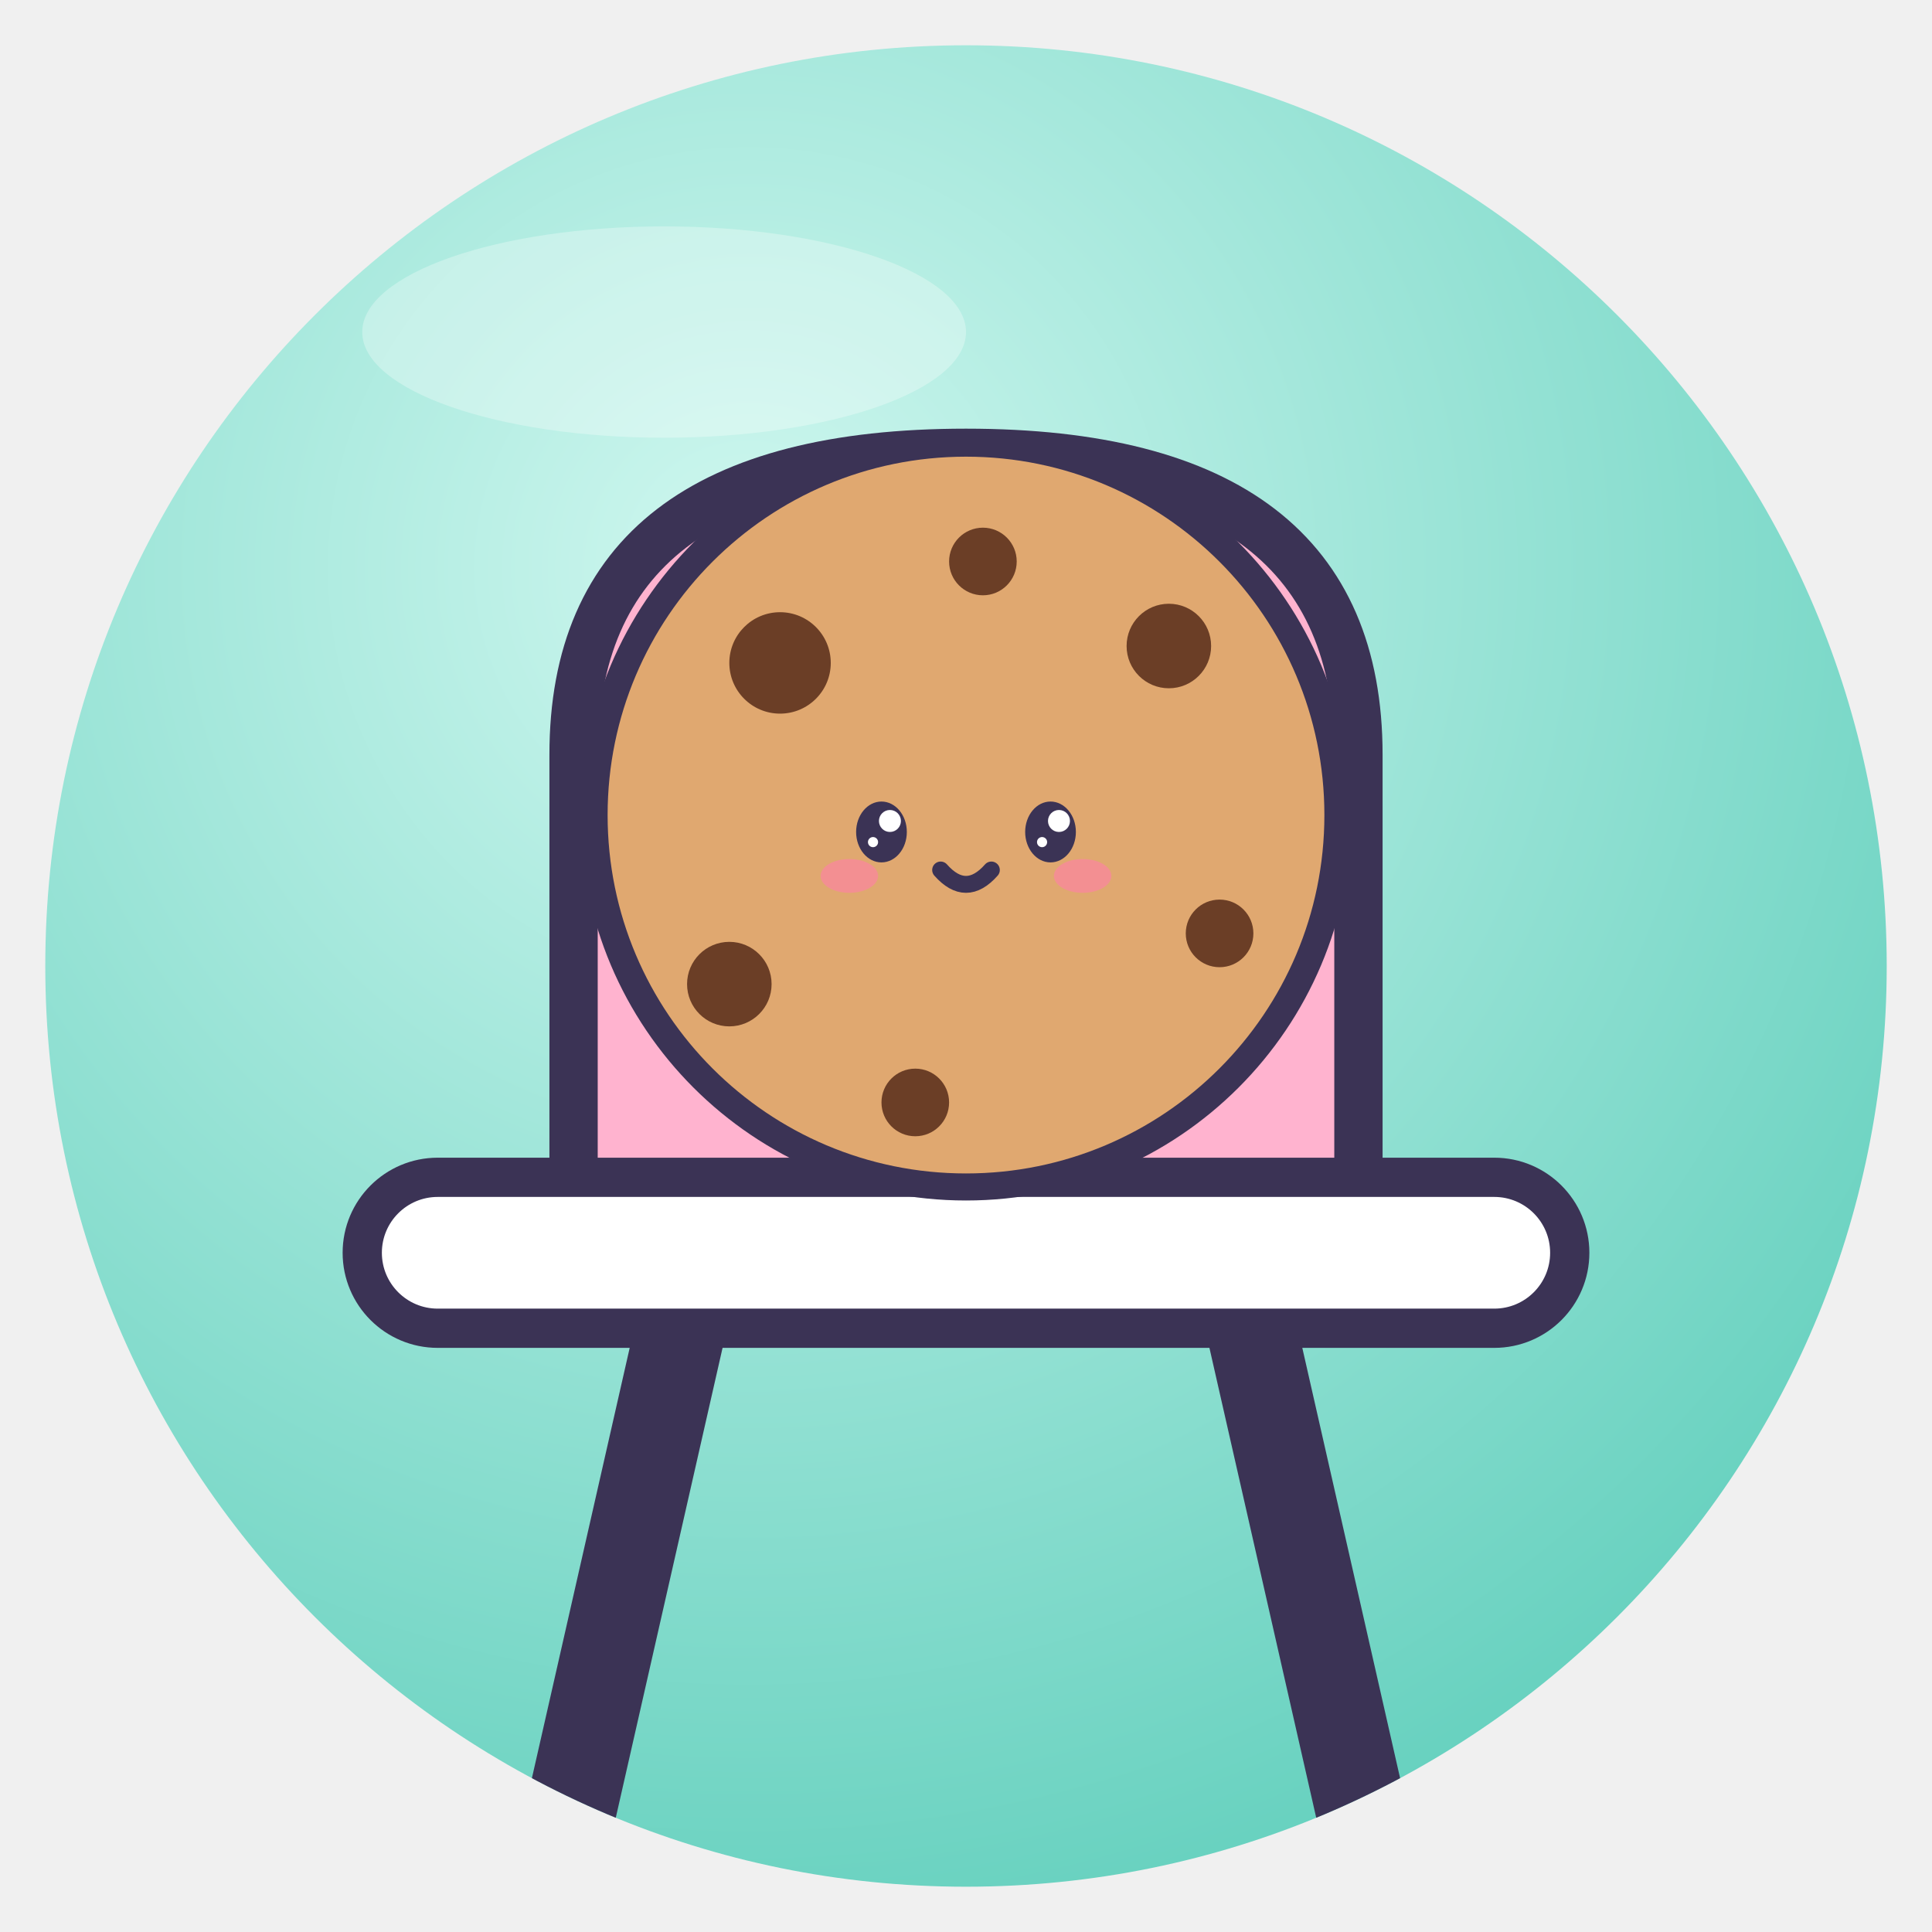
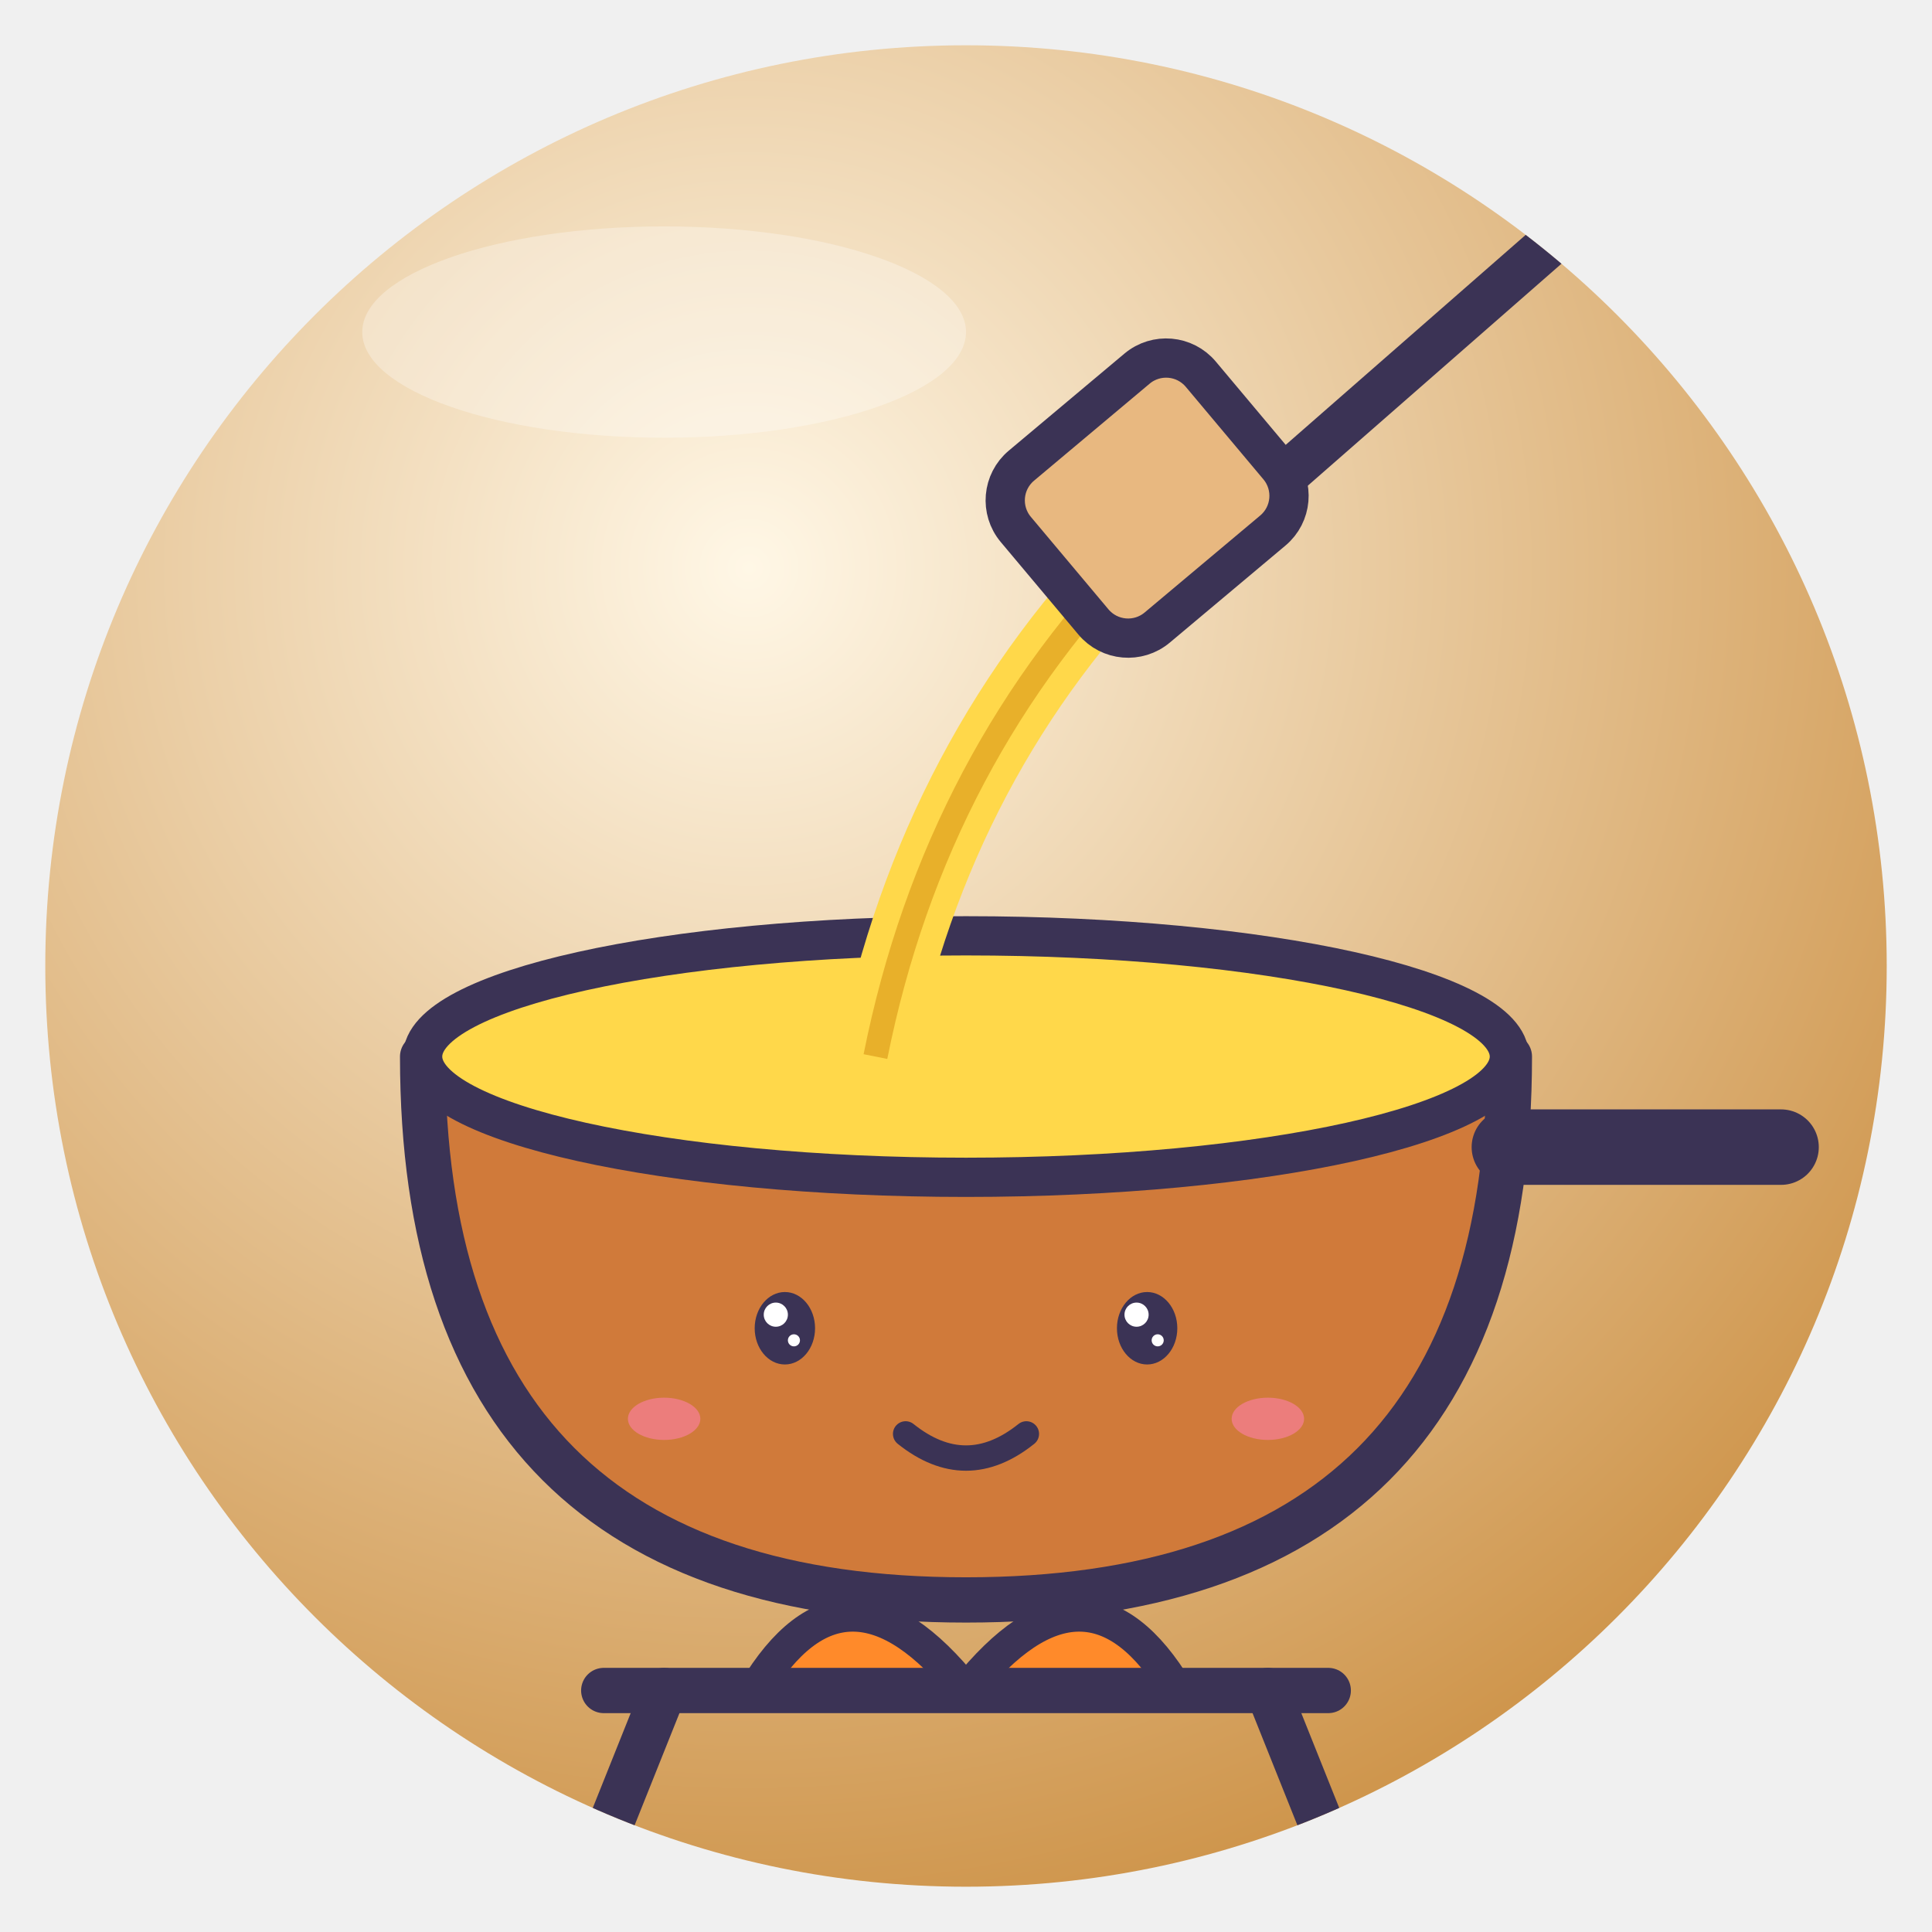
<svg xmlns="http://www.w3.org/2000/svg" viewBox="0 0 128 128" width="128" height="128">
  <defs>
    <radialGradient id="g" cx="38%" cy="28%" r="85%">
-       <stop offset="0" stop-color="#CFF7EF" />
-       <stop offset="1" stop-color="#5CCDBA" />
+       <stop offset="0" stop-color="#FFF7E6" />
+       <stop offset="1" stop-color="#C98A3A" />
    </radialGradient>
    <clipPath id="c">
      <circle cx="64" cy="64" r="61" />
    </clipPath>
  </defs>
  <circle cx="64" cy="64" r="61" fill="url(#g)" />
  <g clip-path="url(#c)">
-     <path d="M36 128 L46 84 M92 128 L82 84" stroke="#3B3355" stroke-linejoin="round" stroke-linecap="round" stroke-width="6" />
-     <path d="M38 50 Q38 30 64 30 Q90 30 90 50 V84 H38Z" fill="#FFB3CF" stroke="#3B3355" stroke-width="3.2" stroke-linejoin="round" stroke-linecap="round" />
-     <rect x="24" y="78" width="80" height="10" rx="5" fill="#fff" stroke="#3B3355" stroke-linejoin="round" stroke-linecap="round" stroke-width="2.6" />
-     <g transform="translate(64 54) rotate(0) scale(-0.56 0.56) translate(-64 -64)">
-       <circle cx="64" cy="64" r="44" fill="#E0A870" stroke="#3B3355" stroke-width="3.2" stroke-linejoin="round" stroke-linecap="round" />
-       <circle cx="40" cy="44" r="5" fill="#6B3E26" />
-       <circle cx="86" cy="46" r="6" fill="#6B3E26" />
-       <circle cx="34" cy="78" r="4" fill="#6B3E26" />
-       <circle cx="92" cy="84" r="5" fill="#6B3E26" />
-       <circle cx="62" cy="34" r="4" fill="#6B3E26" />
-       <circle cx="70" cy="98" r="4" fill="#6B3E26" />
-       <ellipse cx="54" cy="66" rx="3.0" ry="3.6" fill="#3B3355" />
-       <circle cx="53.0" cy="64.7" r="1.3" fill="#fff" />
-       <circle cx="55.0" cy="67.2" r="0.6" fill="#fff" />
-       <ellipse cx="74" cy="66" rx="3.0" ry="3.6" fill="#3B3355" />
-       <circle cx="73.0" cy="64.7" r="1.3" fill="#fff" />
-       <circle cx="75.0" cy="67.2" r="0.6" fill="#fff" />
-       <ellipse cx="50.2" cy="71.2" rx="3.4" ry="2.0" fill="#FF7FA8" opacity=".6" />
-       <ellipse cx="77.8" cy="71.2" rx="3.4" ry="2.0" fill="#FF7FA8" opacity=".6" />
-       <path d="M61.0 70.5 Q64 73.9 67.0 70.5" fill="none" stroke="#3B3355" stroke-linejoin="round" stroke-linecap="round" stroke-width="2.0" />
-     </g>
+     <path d="M50 112 Q56 102 64 112 Q72 102 78 112" fill="#FF8A2A" stroke="#3B3355" stroke-linejoin="round" stroke-linecap="round" stroke-width="2.2" />
+     <path d="M40 112 H88" stroke="#3B3355" stroke-linejoin="round" stroke-linecap="round" stroke-width="3" />
+     <path d="M44 112 L40 122 M84 112 L88 122" stroke="#3B3355" stroke-linejoin="round" stroke-linecap="round" stroke-width="3" />
+     <path d="M28 70 H100 Q100 106 64 106 Q28 106 28 70Z" fill="#D07A3A" stroke="#3B3355" stroke-linejoin="round" stroke-linecap="round" stroke-width="3" />
+     <path d="M100 76 H118" stroke="#3B3355" stroke-linejoin="round" stroke-linecap="round" stroke-width="5" />
+     <ellipse cx="64" cy="70" rx="36" ry="8" fill="#FFD84A" stroke="#3B3355" stroke-linejoin="round" stroke-linecap="round" stroke-width="2.6" />
+     <path d="M58 70 Q62 50 76 36" fill="none" stroke="#FFD84A" stroke-width="5" stroke-linecap="round" />
+     <path d="M58 70 Q62 50 76 36" fill="none" stroke="#E8B02A" stroke-width="1.6" />
+     <path d="M80 36 L112 8" stroke="#3B3355" stroke-linejoin="round" stroke-linecap="round" stroke-width="3" />
+     <path d="M80 36 L74 34 M80 36 L82 30" stroke="#3B3355" stroke-linejoin="round" stroke-linecap="round" stroke-width="2.2" />
+     <rect x="68" y="26" width="16" height="14" rx="3" fill="#E8B880" stroke="#3B3355" stroke-linejoin="round" stroke-linecap="round" stroke-width="2.6" transform="rotate(-40 76 33)" />
+     <ellipse cx="52" cy="88" rx="2.0" ry="2.4" fill="#3B3355" />
+     <circle cx="51.4" cy="87.1" r="0.8" fill="#fff" />
+     <circle cx="52.6" cy="88.8" r="0.4" fill="#fff" />
+     <ellipse cx="76" cy="88" rx="2.0" ry="2.4" fill="#3B3355" />
+     <circle cx="75.3" cy="87.1" r="0.8" fill="#fff" />
+     <circle cx="76.7" cy="88.8" r="0.4" fill="#fff" />
+     <path d="M60 95 Q64 98.2 68 95" fill="none" stroke="#3B3355" stroke-linejoin="round" stroke-linecap="round" stroke-width="1.68" />
+     <ellipse cx="44" cy="94" rx="2.4" ry="1.4" fill="#FF7FA8" opacity=".6" />
+     <ellipse cx="84" cy="94" rx="2.4" ry="1.4" fill="#FF7FA8" opacity=".6" />
  </g>
  <ellipse cx="44" cy="22" rx="20" ry="7" fill="#fff" opacity=".3" />
</svg>
